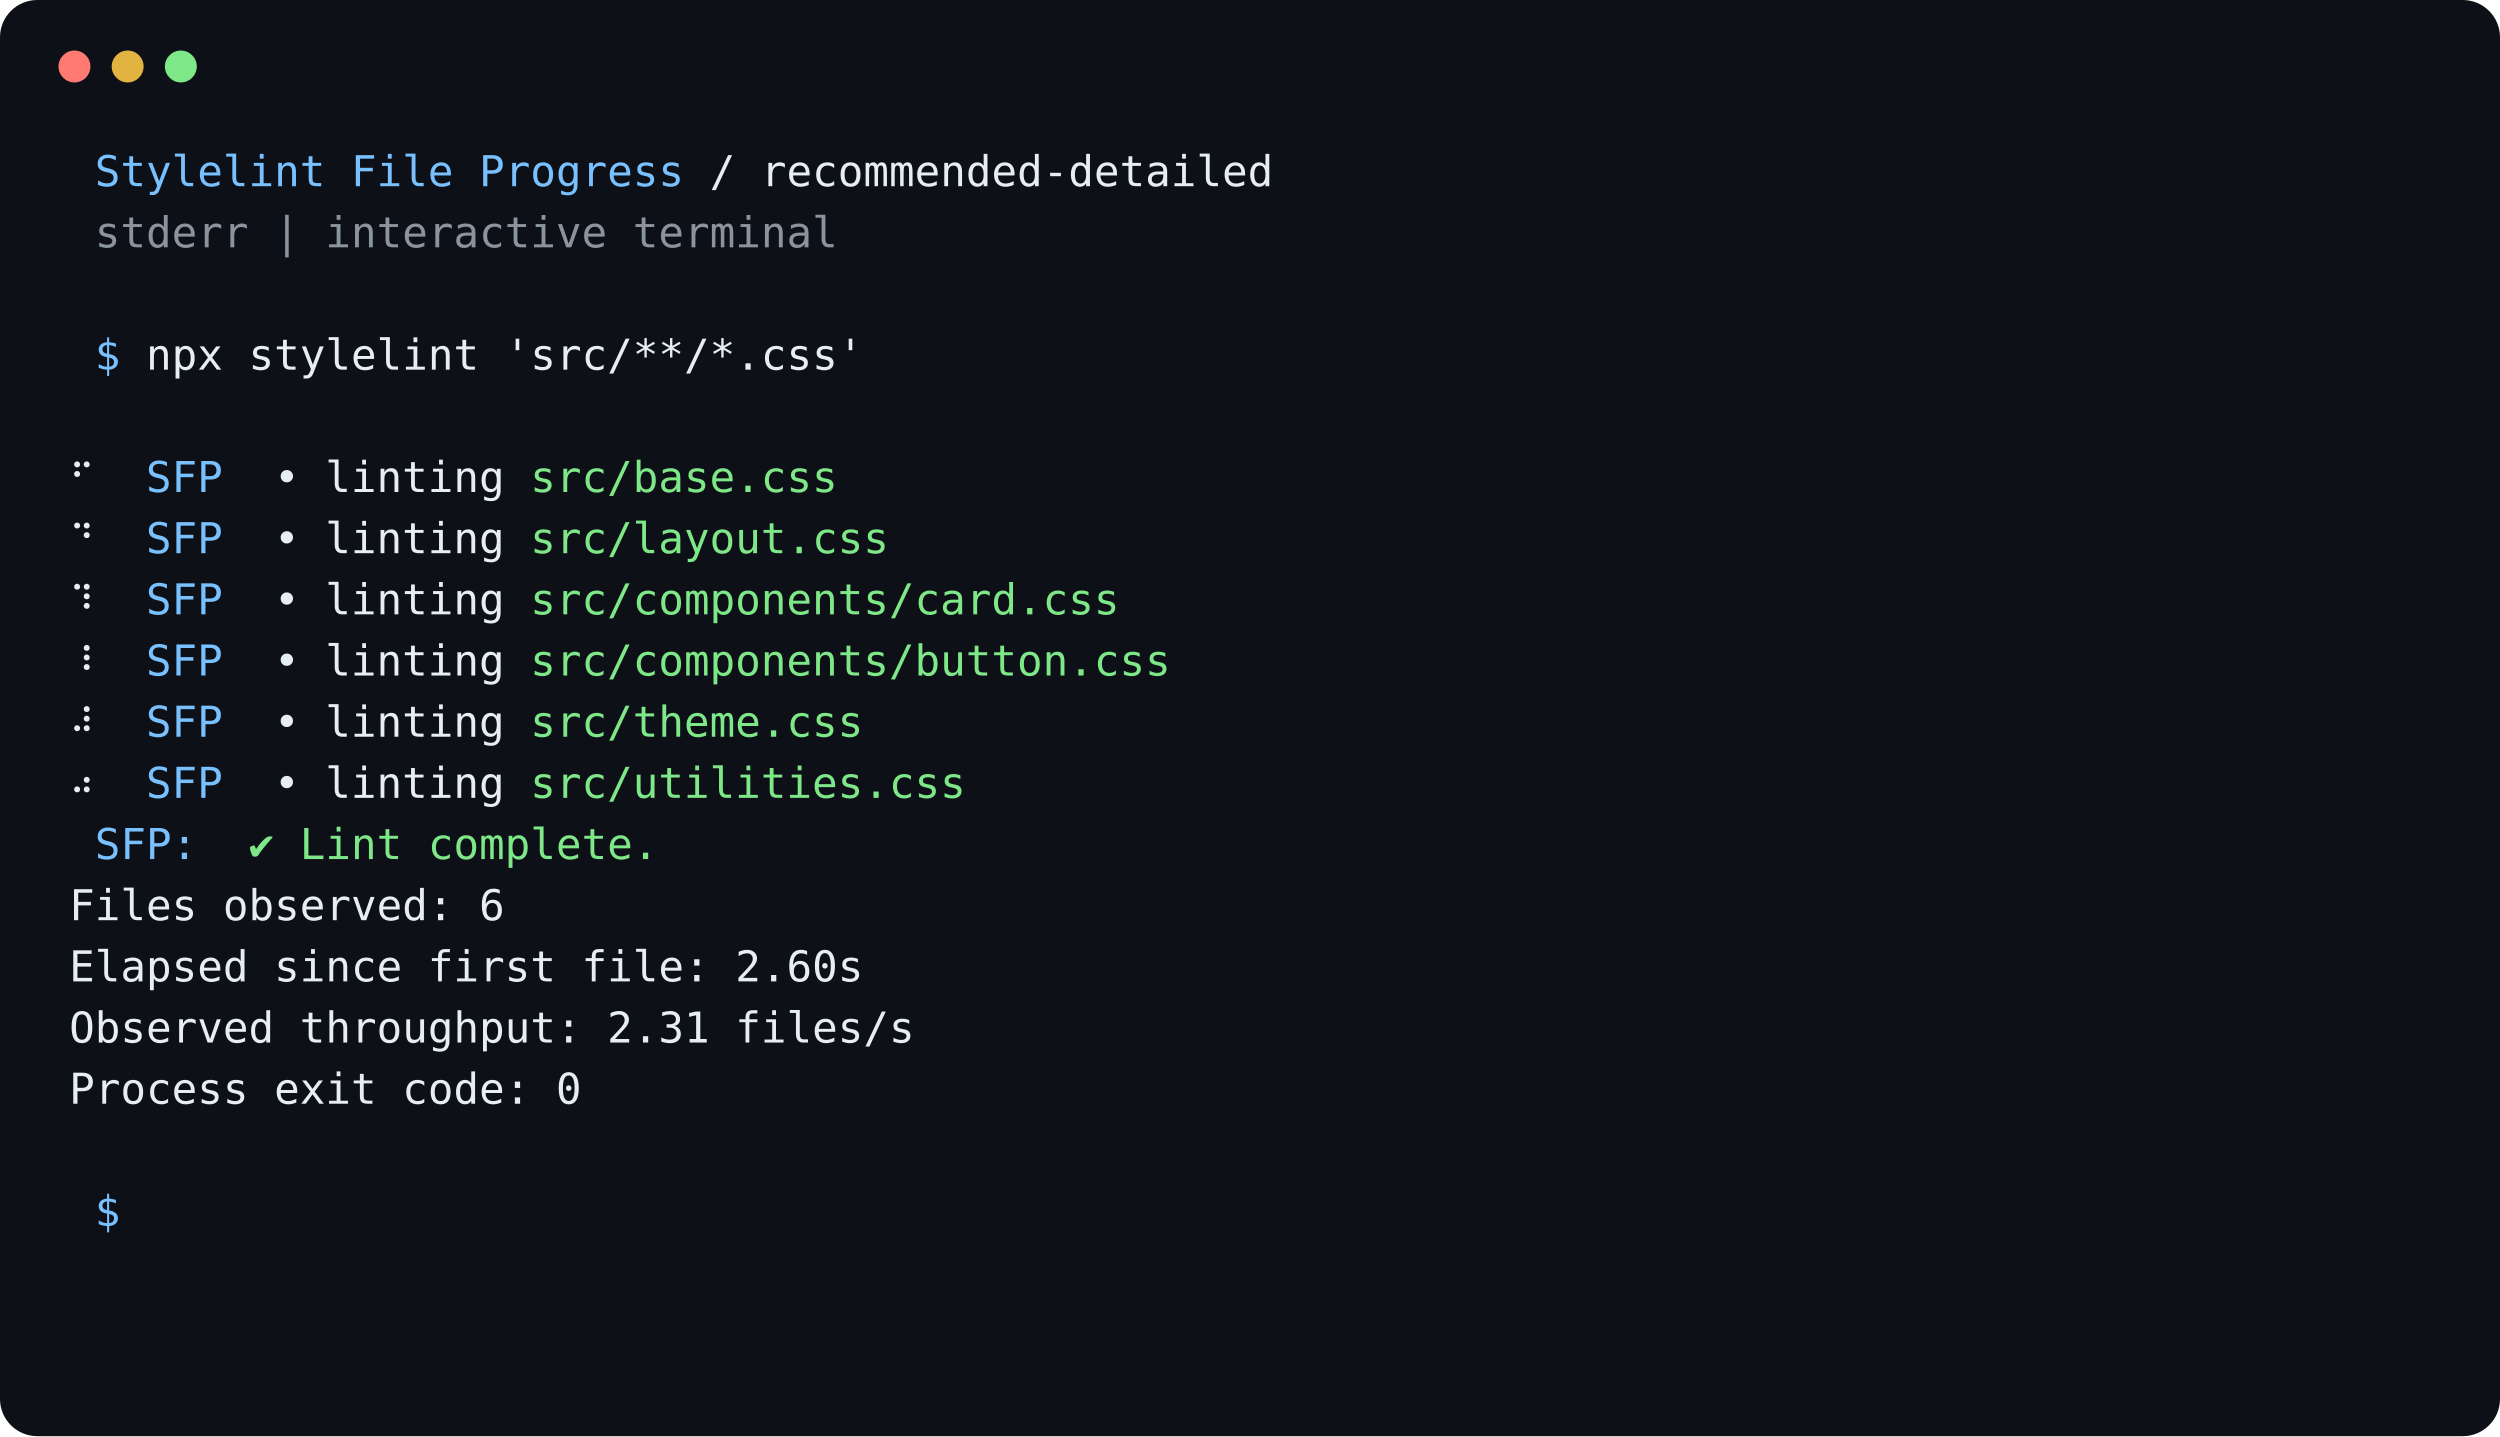
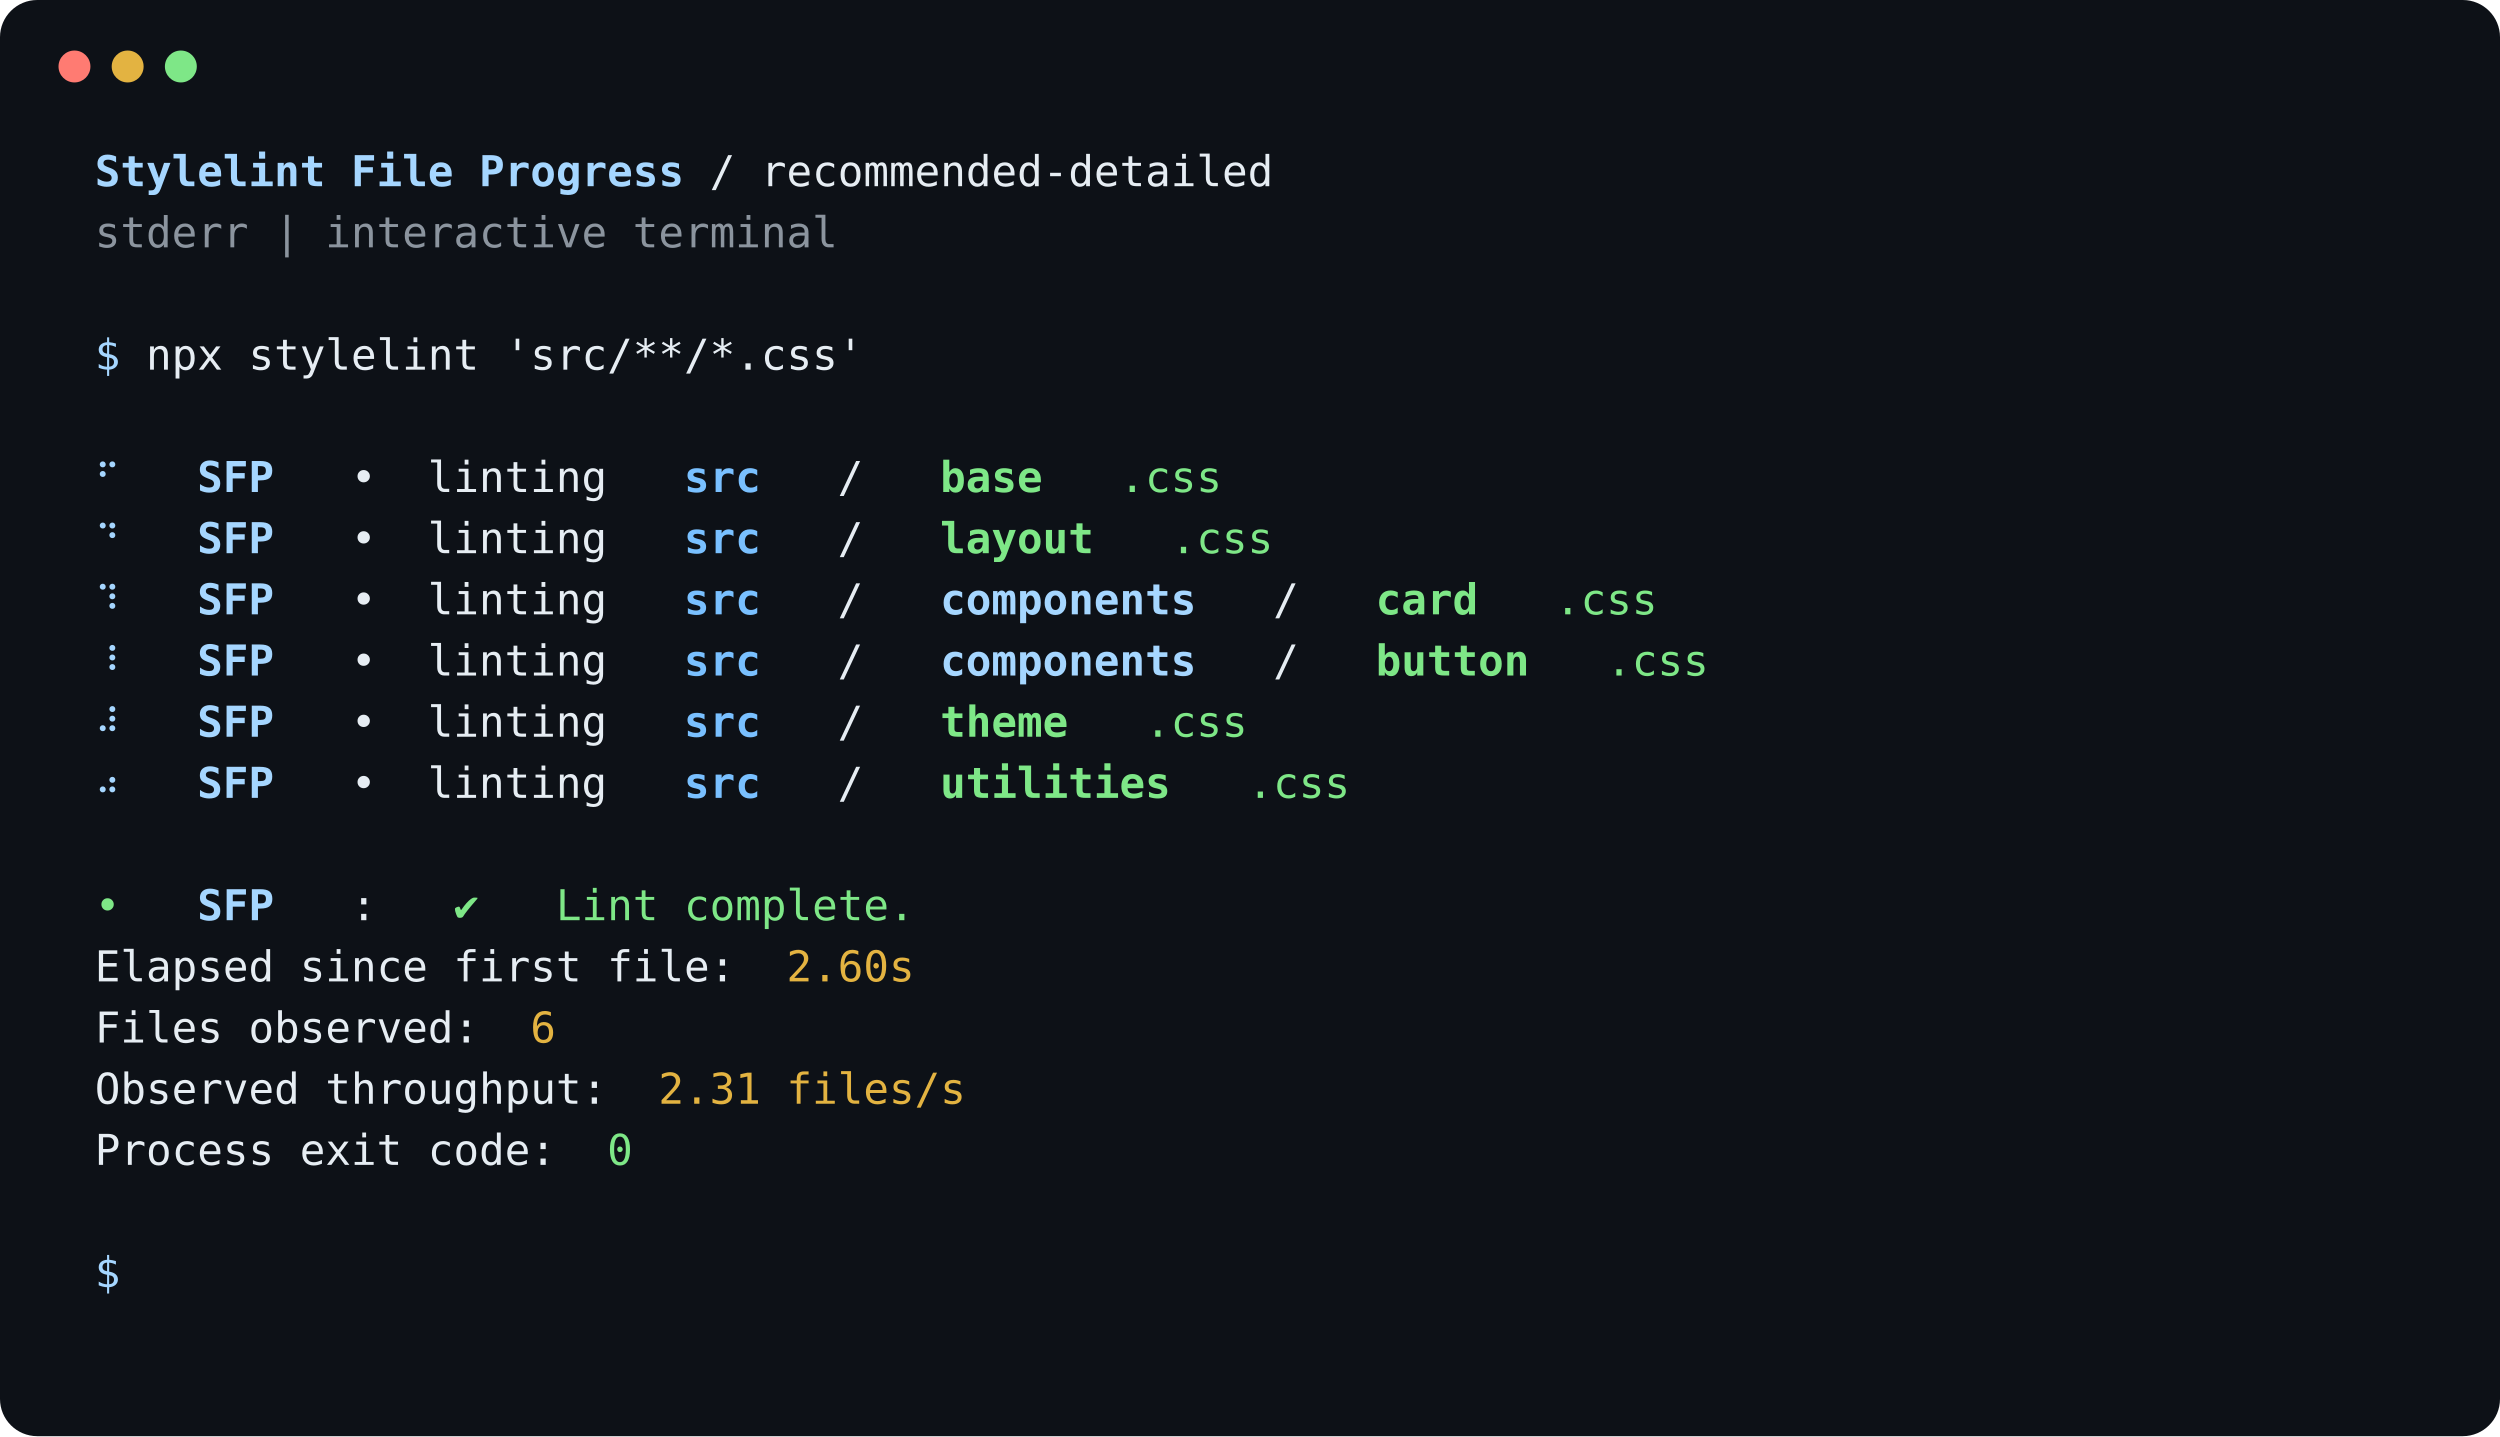
<svg xmlns="http://www.w3.org/2000/svg" width="940" height="540" viewBox="0 0 940 540" role="img" aria-label="Colored Stylelint progress with six observed files and a process summary">
  <rect width="940" height="540" rx="14" fill="#0d1117" />
  <circle cx="28" cy="25" r="6" fill="#ff7b72" />
  <circle cx="48" cy="25" r="6" fill="#e3b341" />
  <circle cx="68" cy="25" r="6" fill="#7ee787" />
  <g font-family="Consolas,monospace" font-size="16">
    <text x="26" y="70">
-       <tspan fill="#e6edf3" />
-       <tspan fill="#79c0ff">Stylelint File Progress</tspan>
-       <tspan fill="#e6edf3">/ recommended-detailed</tspan>
+       <tspan fill="#e6edf3" font-weight="400" opacity="1" />
+       <tspan fill="#a5d6ff" font-weight="700" opacity="1">
+                 Stylelint File Progress
+             </tspan>
+       <tspan fill="#e6edf3" font-weight="400" opacity="1">
+                 / recommended-detailed
+             </tspan>
    </text>
    <text x="26" y="93">
-       <tspan fill="#e6edf3" />
-       <tspan fill="#8b949e">stderr | interactive terminal</tspan>
-       <tspan fill="#e6edf3" />
+       <tspan fill="#e6edf3" font-weight="400" opacity="1" />
+       <tspan fill="#8b949e" font-weight="400" opacity="1">
+                 stderr | interactive terminal
+             </tspan>
+       <tspan fill="#e6edf3" font-weight="400" opacity="1" />
    </text>
    <text x="26" y="116">
-       <tspan fill="#e6edf3" />
+       <tspan fill="#e6edf3" font-weight="400" opacity="1" />
    </text>
    <text x="26" y="139">
-       <tspan fill="#e6edf3" />
-       <tspan fill="#79c0ff">$</tspan>
-       <tspan fill="#e6edf3">npx stylelint 'src/**/*.css'</tspan>
+       <tspan fill="#e6edf3" font-weight="400" opacity="1" />
+       <tspan fill="#a5d6ff" font-weight="400" opacity="1">$</tspan>
+       <tspan fill="#e6edf3" font-weight="400" opacity="1">
+                 npx stylelint 'src/**/*.css'
+             </tspan>
    </text>
    <text x="26" y="162">
-       <tspan fill="#e6edf3" />
+       <tspan fill="#e6edf3" font-weight="400" opacity="1" />
    </text>
    <text x="26" y="185">
-       <tspan fill="#e6edf3">⠋</tspan>
-       <tspan fill="#e6edf3" />
-       <tspan fill="#79c0ff">SFP</tspan>
-       <tspan fill="#e6edf3" />
-       <tspan fill="#e6edf3">• linting</tspan>
-       <tspan fill="#7ee787">src/base.css</tspan>
-       <tspan fill="#e6edf3" />
+       <tspan fill="#e6edf3" font-weight="400" opacity="1" />
+       <tspan fill="#a5d6ff" font-weight="400" opacity="1">⠋</tspan>
+       <tspan fill="#e6edf3" font-weight="400" opacity="1" />
+       <tspan fill="#e6edf3" font-weight="700" opacity="1" />
+       <tspan fill="#a5d6ff" font-weight="700" opacity="1">SFP</tspan>
+       <tspan fill="#e6edf3" font-weight="700" opacity="1" />
+       <tspan fill="#e6edf3" font-weight="400" opacity="1" />
+       <tspan fill="#e6edf3" font-weight="400" opacity="0.6">•</tspan>
+       <tspan fill="#e6edf3" font-weight="400" opacity="1" />
+       <tspan fill="#e6edf3" font-weight="400" opacity="0.6">
+                 linting
+             </tspan>
+       <tspan fill="#e6edf3" font-weight="400" opacity="1" />
+       <tspan fill="#e6edf3" font-weight="700" opacity="1" />
+       <tspan fill="#79c0ff" font-weight="700" opacity="1">src</tspan>
+       <tspan fill="#e6edf3" font-weight="700" opacity="1" />
+       <tspan fill="#e6edf3" font-weight="400" opacity="1" />
+       <tspan fill="#e6edf3" font-weight="400" opacity="0.6">/</tspan>
+       <tspan fill="#e6edf3" font-weight="400" opacity="1" />
+       <tspan fill="#e6edf3" font-weight="700" opacity="1" />
+       <tspan fill="#7ee787" font-weight="700" opacity="1">base</tspan>
+       <tspan fill="#e6edf3" font-weight="700" opacity="1" />
+       <tspan fill="#e6edf3" font-weight="400" opacity="1" />
+       <tspan fill="#7ee787" font-weight="400" opacity="1">.css</tspan>
+       <tspan fill="#e6edf3" font-weight="400" opacity="1" />
    </text>
    <text x="26" y="208">
-       <tspan fill="#e6edf3">⠙</tspan>
-       <tspan fill="#e6edf3" />
-       <tspan fill="#79c0ff">SFP</tspan>
-       <tspan fill="#e6edf3" />
-       <tspan fill="#e6edf3">• linting</tspan>
-       <tspan fill="#7ee787">src/layout.css</tspan>
-       <tspan fill="#e6edf3" />
+       <tspan fill="#e6edf3" font-weight="400" opacity="1" />
+       <tspan fill="#a5d6ff" font-weight="400" opacity="1">⠙</tspan>
+       <tspan fill="#e6edf3" font-weight="400" opacity="1" />
+       <tspan fill="#e6edf3" font-weight="700" opacity="1" />
+       <tspan fill="#a5d6ff" font-weight="700" opacity="1">SFP</tspan>
+       <tspan fill="#e6edf3" font-weight="700" opacity="1" />
+       <tspan fill="#e6edf3" font-weight="400" opacity="1" />
+       <tspan fill="#e6edf3" font-weight="400" opacity="0.6">•</tspan>
+       <tspan fill="#e6edf3" font-weight="400" opacity="1" />
+       <tspan fill="#e6edf3" font-weight="400" opacity="0.6">
+                 linting
+             </tspan>
+       <tspan fill="#e6edf3" font-weight="400" opacity="1" />
+       <tspan fill="#e6edf3" font-weight="700" opacity="1" />
+       <tspan fill="#79c0ff" font-weight="700" opacity="1">src</tspan>
+       <tspan fill="#e6edf3" font-weight="700" opacity="1" />
+       <tspan fill="#e6edf3" font-weight="400" opacity="1" />
+       <tspan fill="#e6edf3" font-weight="400" opacity="0.6">/</tspan>
+       <tspan fill="#e6edf3" font-weight="400" opacity="1" />
+       <tspan fill="#e6edf3" font-weight="700" opacity="1" />
+       <tspan fill="#7ee787" font-weight="700" opacity="1">layout</tspan>
+       <tspan fill="#e6edf3" font-weight="700" opacity="1" />
+       <tspan fill="#e6edf3" font-weight="400" opacity="1" />
+       <tspan fill="#7ee787" font-weight="400" opacity="1">.css</tspan>
+       <tspan fill="#e6edf3" font-weight="400" opacity="1" />
    </text>
    <text x="26" y="231">
-       <tspan fill="#e6edf3">⠹</tspan>
-       <tspan fill="#e6edf3" />
-       <tspan fill="#79c0ff">SFP</tspan>
-       <tspan fill="#e6edf3" />
-       <tspan fill="#e6edf3">• linting</tspan>
-       <tspan fill="#7ee787">src/components/card.css</tspan>
-       <tspan fill="#e6edf3" />
+       <tspan fill="#e6edf3" font-weight="400" opacity="1" />
+       <tspan fill="#a5d6ff" font-weight="400" opacity="1">⠹</tspan>
+       <tspan fill="#e6edf3" font-weight="400" opacity="1" />
+       <tspan fill="#e6edf3" font-weight="700" opacity="1" />
+       <tspan fill="#a5d6ff" font-weight="700" opacity="1">SFP</tspan>
+       <tspan fill="#e6edf3" font-weight="700" opacity="1" />
+       <tspan fill="#e6edf3" font-weight="400" opacity="1" />
+       <tspan fill="#e6edf3" font-weight="400" opacity="0.6">•</tspan>
+       <tspan fill="#e6edf3" font-weight="400" opacity="1" />
+       <tspan fill="#e6edf3" font-weight="400" opacity="0.6">
+                 linting
+             </tspan>
+       <tspan fill="#e6edf3" font-weight="400" opacity="1" />
+       <tspan fill="#e6edf3" font-weight="700" opacity="1" />
+       <tspan fill="#79c0ff" font-weight="700" opacity="1">src</tspan>
+       <tspan fill="#e6edf3" font-weight="700" opacity="1" />
+       <tspan fill="#e6edf3" font-weight="400" opacity="1" />
+       <tspan fill="#e6edf3" font-weight="400" opacity="0.6">/</tspan>
+       <tspan fill="#e6edf3" font-weight="400" opacity="1" />
+       <tspan fill="#e6edf3" font-weight="700" opacity="1" />
+       <tspan fill="#a5d6ff" font-weight="700" opacity="1">
+                 components
+             </tspan>
+       <tspan fill="#e6edf3" font-weight="700" opacity="1" />
+       <tspan fill="#e6edf3" font-weight="400" opacity="1" />
+       <tspan fill="#e6edf3" font-weight="400" opacity="0.6">/</tspan>
+       <tspan fill="#e6edf3" font-weight="400" opacity="1" />
+       <tspan fill="#e6edf3" font-weight="700" opacity="1" />
+       <tspan fill="#7ee787" font-weight="700" opacity="1">card</tspan>
+       <tspan fill="#e6edf3" font-weight="700" opacity="1" />
+       <tspan fill="#e6edf3" font-weight="400" opacity="1" />
+       <tspan fill="#7ee787" font-weight="400" opacity="1">.css</tspan>
+       <tspan fill="#e6edf3" font-weight="400" opacity="1" />
    </text>
    <text x="26" y="254">
-       <tspan fill="#e6edf3">⠸</tspan>
-       <tspan fill="#e6edf3" />
-       <tspan fill="#79c0ff">SFP</tspan>
-       <tspan fill="#e6edf3" />
-       <tspan fill="#e6edf3">• linting</tspan>
-       <tspan fill="#7ee787">src/components/button.css</tspan>
-       <tspan fill="#e6edf3" />
+       <tspan fill="#e6edf3" font-weight="400" opacity="1" />
+       <tspan fill="#a5d6ff" font-weight="400" opacity="1">⠸</tspan>
+       <tspan fill="#e6edf3" font-weight="400" opacity="1" />
+       <tspan fill="#e6edf3" font-weight="700" opacity="1" />
+       <tspan fill="#a5d6ff" font-weight="700" opacity="1">SFP</tspan>
+       <tspan fill="#e6edf3" font-weight="700" opacity="1" />
+       <tspan fill="#e6edf3" font-weight="400" opacity="1" />
+       <tspan fill="#e6edf3" font-weight="400" opacity="0.6">•</tspan>
+       <tspan fill="#e6edf3" font-weight="400" opacity="1" />
+       <tspan fill="#e6edf3" font-weight="400" opacity="0.6">
+                 linting
+             </tspan>
+       <tspan fill="#e6edf3" font-weight="400" opacity="1" />
+       <tspan fill="#e6edf3" font-weight="700" opacity="1" />
+       <tspan fill="#79c0ff" font-weight="700" opacity="1">src</tspan>
+       <tspan fill="#e6edf3" font-weight="700" opacity="1" />
+       <tspan fill="#e6edf3" font-weight="400" opacity="1" />
+       <tspan fill="#e6edf3" font-weight="400" opacity="0.6">/</tspan>
+       <tspan fill="#e6edf3" font-weight="400" opacity="1" />
+       <tspan fill="#e6edf3" font-weight="700" opacity="1" />
+       <tspan fill="#a5d6ff" font-weight="700" opacity="1">
+                 components
+             </tspan>
+       <tspan fill="#e6edf3" font-weight="700" opacity="1" />
+       <tspan fill="#e6edf3" font-weight="400" opacity="1" />
+       <tspan fill="#e6edf3" font-weight="400" opacity="0.6">/</tspan>
+       <tspan fill="#e6edf3" font-weight="400" opacity="1" />
+       <tspan fill="#e6edf3" font-weight="700" opacity="1" />
+       <tspan fill="#7ee787" font-weight="700" opacity="1">button</tspan>
+       <tspan fill="#e6edf3" font-weight="700" opacity="1" />
+       <tspan fill="#e6edf3" font-weight="400" opacity="1" />
+       <tspan fill="#7ee787" font-weight="400" opacity="1">.css</tspan>
+       <tspan fill="#e6edf3" font-weight="400" opacity="1" />
    </text>
    <text x="26" y="277">
-       <tspan fill="#e6edf3">⠼</tspan>
-       <tspan fill="#e6edf3" />
-       <tspan fill="#79c0ff">SFP</tspan>
-       <tspan fill="#e6edf3" />
-       <tspan fill="#e6edf3">• linting</tspan>
-       <tspan fill="#7ee787">src/theme.css</tspan>
-       <tspan fill="#e6edf3" />
+       <tspan fill="#e6edf3" font-weight="400" opacity="1" />
+       <tspan fill="#a5d6ff" font-weight="400" opacity="1">⠼</tspan>
+       <tspan fill="#e6edf3" font-weight="400" opacity="1" />
+       <tspan fill="#e6edf3" font-weight="700" opacity="1" />
+       <tspan fill="#a5d6ff" font-weight="700" opacity="1">SFP</tspan>
+       <tspan fill="#e6edf3" font-weight="700" opacity="1" />
+       <tspan fill="#e6edf3" font-weight="400" opacity="1" />
+       <tspan fill="#e6edf3" font-weight="400" opacity="0.6">•</tspan>
+       <tspan fill="#e6edf3" font-weight="400" opacity="1" />
+       <tspan fill="#e6edf3" font-weight="400" opacity="0.6">
+                 linting
+             </tspan>
+       <tspan fill="#e6edf3" font-weight="400" opacity="1" />
+       <tspan fill="#e6edf3" font-weight="700" opacity="1" />
+       <tspan fill="#79c0ff" font-weight="700" opacity="1">src</tspan>
+       <tspan fill="#e6edf3" font-weight="700" opacity="1" />
+       <tspan fill="#e6edf3" font-weight="400" opacity="1" />
+       <tspan fill="#e6edf3" font-weight="400" opacity="0.6">/</tspan>
+       <tspan fill="#e6edf3" font-weight="400" opacity="1" />
+       <tspan fill="#e6edf3" font-weight="700" opacity="1" />
+       <tspan fill="#7ee787" font-weight="700" opacity="1">theme</tspan>
+       <tspan fill="#e6edf3" font-weight="700" opacity="1" />
+       <tspan fill="#e6edf3" font-weight="400" opacity="1" />
+       <tspan fill="#7ee787" font-weight="400" opacity="1">.css</tspan>
+       <tspan fill="#e6edf3" font-weight="400" opacity="1" />
    </text>
    <text x="26" y="300">
-       <tspan fill="#e6edf3">⠴</tspan>
-       <tspan fill="#e6edf3" />
-       <tspan fill="#79c0ff">SFP</tspan>
-       <tspan fill="#e6edf3" />
-       <tspan fill="#e6edf3">• linting</tspan>
-       <tspan fill="#7ee787">src/utilities.css</tspan>
-       <tspan fill="#e6edf3" />
+       <tspan fill="#e6edf3" font-weight="400" opacity="1" />
+       <tspan fill="#a5d6ff" font-weight="400" opacity="1">⠴</tspan>
+       <tspan fill="#e6edf3" font-weight="400" opacity="1" />
+       <tspan fill="#e6edf3" font-weight="700" opacity="1" />
+       <tspan fill="#a5d6ff" font-weight="700" opacity="1">SFP</tspan>
+       <tspan fill="#e6edf3" font-weight="700" opacity="1" />
+       <tspan fill="#e6edf3" font-weight="400" opacity="1" />
+       <tspan fill="#e6edf3" font-weight="400" opacity="0.6">•</tspan>
+       <tspan fill="#e6edf3" font-weight="400" opacity="1" />
+       <tspan fill="#e6edf3" font-weight="400" opacity="0.6">
+                 linting
+             </tspan>
+       <tspan fill="#e6edf3" font-weight="400" opacity="1" />
+       <tspan fill="#e6edf3" font-weight="700" opacity="1" />
+       <tspan fill="#79c0ff" font-weight="700" opacity="1">src</tspan>
+       <tspan fill="#e6edf3" font-weight="700" opacity="1" />
+       <tspan fill="#e6edf3" font-weight="400" opacity="1" />
+       <tspan fill="#e6edf3" font-weight="400" opacity="0.6">/</tspan>
+       <tspan fill="#e6edf3" font-weight="400" opacity="1" />
+       <tspan fill="#e6edf3" font-weight="700" opacity="1" />
+       <tspan fill="#7ee787" font-weight="700" opacity="1">
+                 utilities
+             </tspan>
+       <tspan fill="#e6edf3" font-weight="700" opacity="1" />
+       <tspan fill="#e6edf3" font-weight="400" opacity="1" />
+       <tspan fill="#7ee787" font-weight="400" opacity="1">.css</tspan>
+       <tspan fill="#e6edf3" font-weight="400" opacity="1" />
    </text>
    <text x="26" y="323">
-       <tspan fill="#e6edf3" />
-       <tspan fill="#79c0ff">SFP:</tspan>
-       <tspan fill="#e6edf3" />
-       <tspan fill="#7ee787">✔ Lint complete.</tspan>
-       <tspan fill="#e6edf3" />
+       <tspan fill="#e6edf3" font-weight="400" opacity="1" />
    </text>
    <text x="26" y="346">
-       <tspan fill="#e6edf3">Files observed: 6</tspan>
+       <tspan fill="#e6edf3" font-weight="400" opacity="1" />
+       <tspan fill="#7ee787" font-weight="400" opacity="1">•</tspan>
+       <tspan fill="#e6edf3" font-weight="400" opacity="1" />
+       <tspan fill="#e6edf3" font-weight="700" opacity="1" />
+       <tspan fill="#a5d6ff" font-weight="700" opacity="1">SFP</tspan>
+       <tspan fill="#e6edf3" font-weight="700" opacity="1" />
+       <tspan fill="#e6edf3" font-weight="400" opacity="1" />
+       <tspan fill="#e6edf3" font-weight="400" opacity="0.6">:</tspan>
+       <tspan fill="#e6edf3" font-weight="400" opacity="1" />
+       <tspan fill="#e6edf3" font-weight="700" opacity="1" />
+       <tspan fill="#7ee787" font-weight="700" opacity="1">✔</tspan>
+       <tspan fill="#e6edf3" font-weight="700" opacity="1" />
+       <tspan fill="#e6edf3" font-weight="400" opacity="1" />
+       <tspan fill="#7ee787" font-weight="400" opacity="1">
+                 Lint complete.
+             </tspan>
+       <tspan fill="#e6edf3" font-weight="400" opacity="1" />
    </text>
    <text x="26" y="369">
-       <tspan fill="#e6edf3">Elapsed since first file: 2.60s</tspan>
+       <tspan fill="#e6edf3" font-weight="400" opacity="1" />
+       <tspan fill="#e6edf3" font-weight="400" opacity="0.6">
+                 Elapsed since first file:
+             </tspan>
+       <tspan fill="#e6edf3" font-weight="400" opacity="1" />
+       <tspan fill="#e3b341" font-weight="400" opacity="1">2.60s</tspan>
+       <tspan fill="#e6edf3" font-weight="400" opacity="1" />
    </text>
    <text x="26" y="392">
-       <tspan fill="#e6edf3">Observed throughput: 2.31 files/s</tspan>
+       <tspan fill="#e6edf3" font-weight="400" opacity="1" />
+       <tspan fill="#e6edf3" font-weight="400" opacity="0.6">
+                 Files observed:
+             </tspan>
+       <tspan fill="#e6edf3" font-weight="400" opacity="1" />
+       <tspan fill="#e3b341" font-weight="400" opacity="1">6</tspan>
+       <tspan fill="#e6edf3" font-weight="400" opacity="1" />
    </text>
    <text x="26" y="415">
-       <tspan fill="#e6edf3">Process exit code: 0</tspan>
+       <tspan fill="#e6edf3" font-weight="400" opacity="1" />
+       <tspan fill="#e6edf3" font-weight="400" opacity="0.6">
+                 Observed throughput:
+             </tspan>
+       <tspan fill="#e6edf3" font-weight="400" opacity="1" />
+       <tspan fill="#e3b341" font-weight="400" opacity="1">
+                 2.31 files/s
+             </tspan>
+       <tspan fill="#e6edf3" font-weight="400" opacity="1" />
    </text>
    <text x="26" y="438">
-       <tspan fill="#e6edf3" />
+       <tspan fill="#e6edf3" font-weight="400" opacity="1" />
+       <tspan fill="#e6edf3" font-weight="400" opacity="0.6">
+                 Process exit code:
+             </tspan>
+       <tspan fill="#e6edf3" font-weight="400" opacity="1" />
+       <tspan fill="#7ee787" font-weight="400" opacity="1">0</tspan>
+       <tspan fill="#e6edf3" font-weight="400" opacity="1" />
    </text>
    <text x="26" y="461">
-       <tspan fill="#e6edf3" />
-       <tspan fill="#79c0ff">$</tspan>
-       <tspan fill="#e6edf3" />
+       <tspan fill="#e6edf3" font-weight="400" opacity="1" />
+     </text>
+     <text x="26" y="484">
+       <tspan fill="#e6edf3" font-weight="400" opacity="1" />
+       <tspan fill="#a5d6ff" font-weight="400" opacity="1">$</tspan>
+       <tspan fill="#e6edf3" font-weight="400" opacity="1" />
    </text>
  </g>
</svg>
